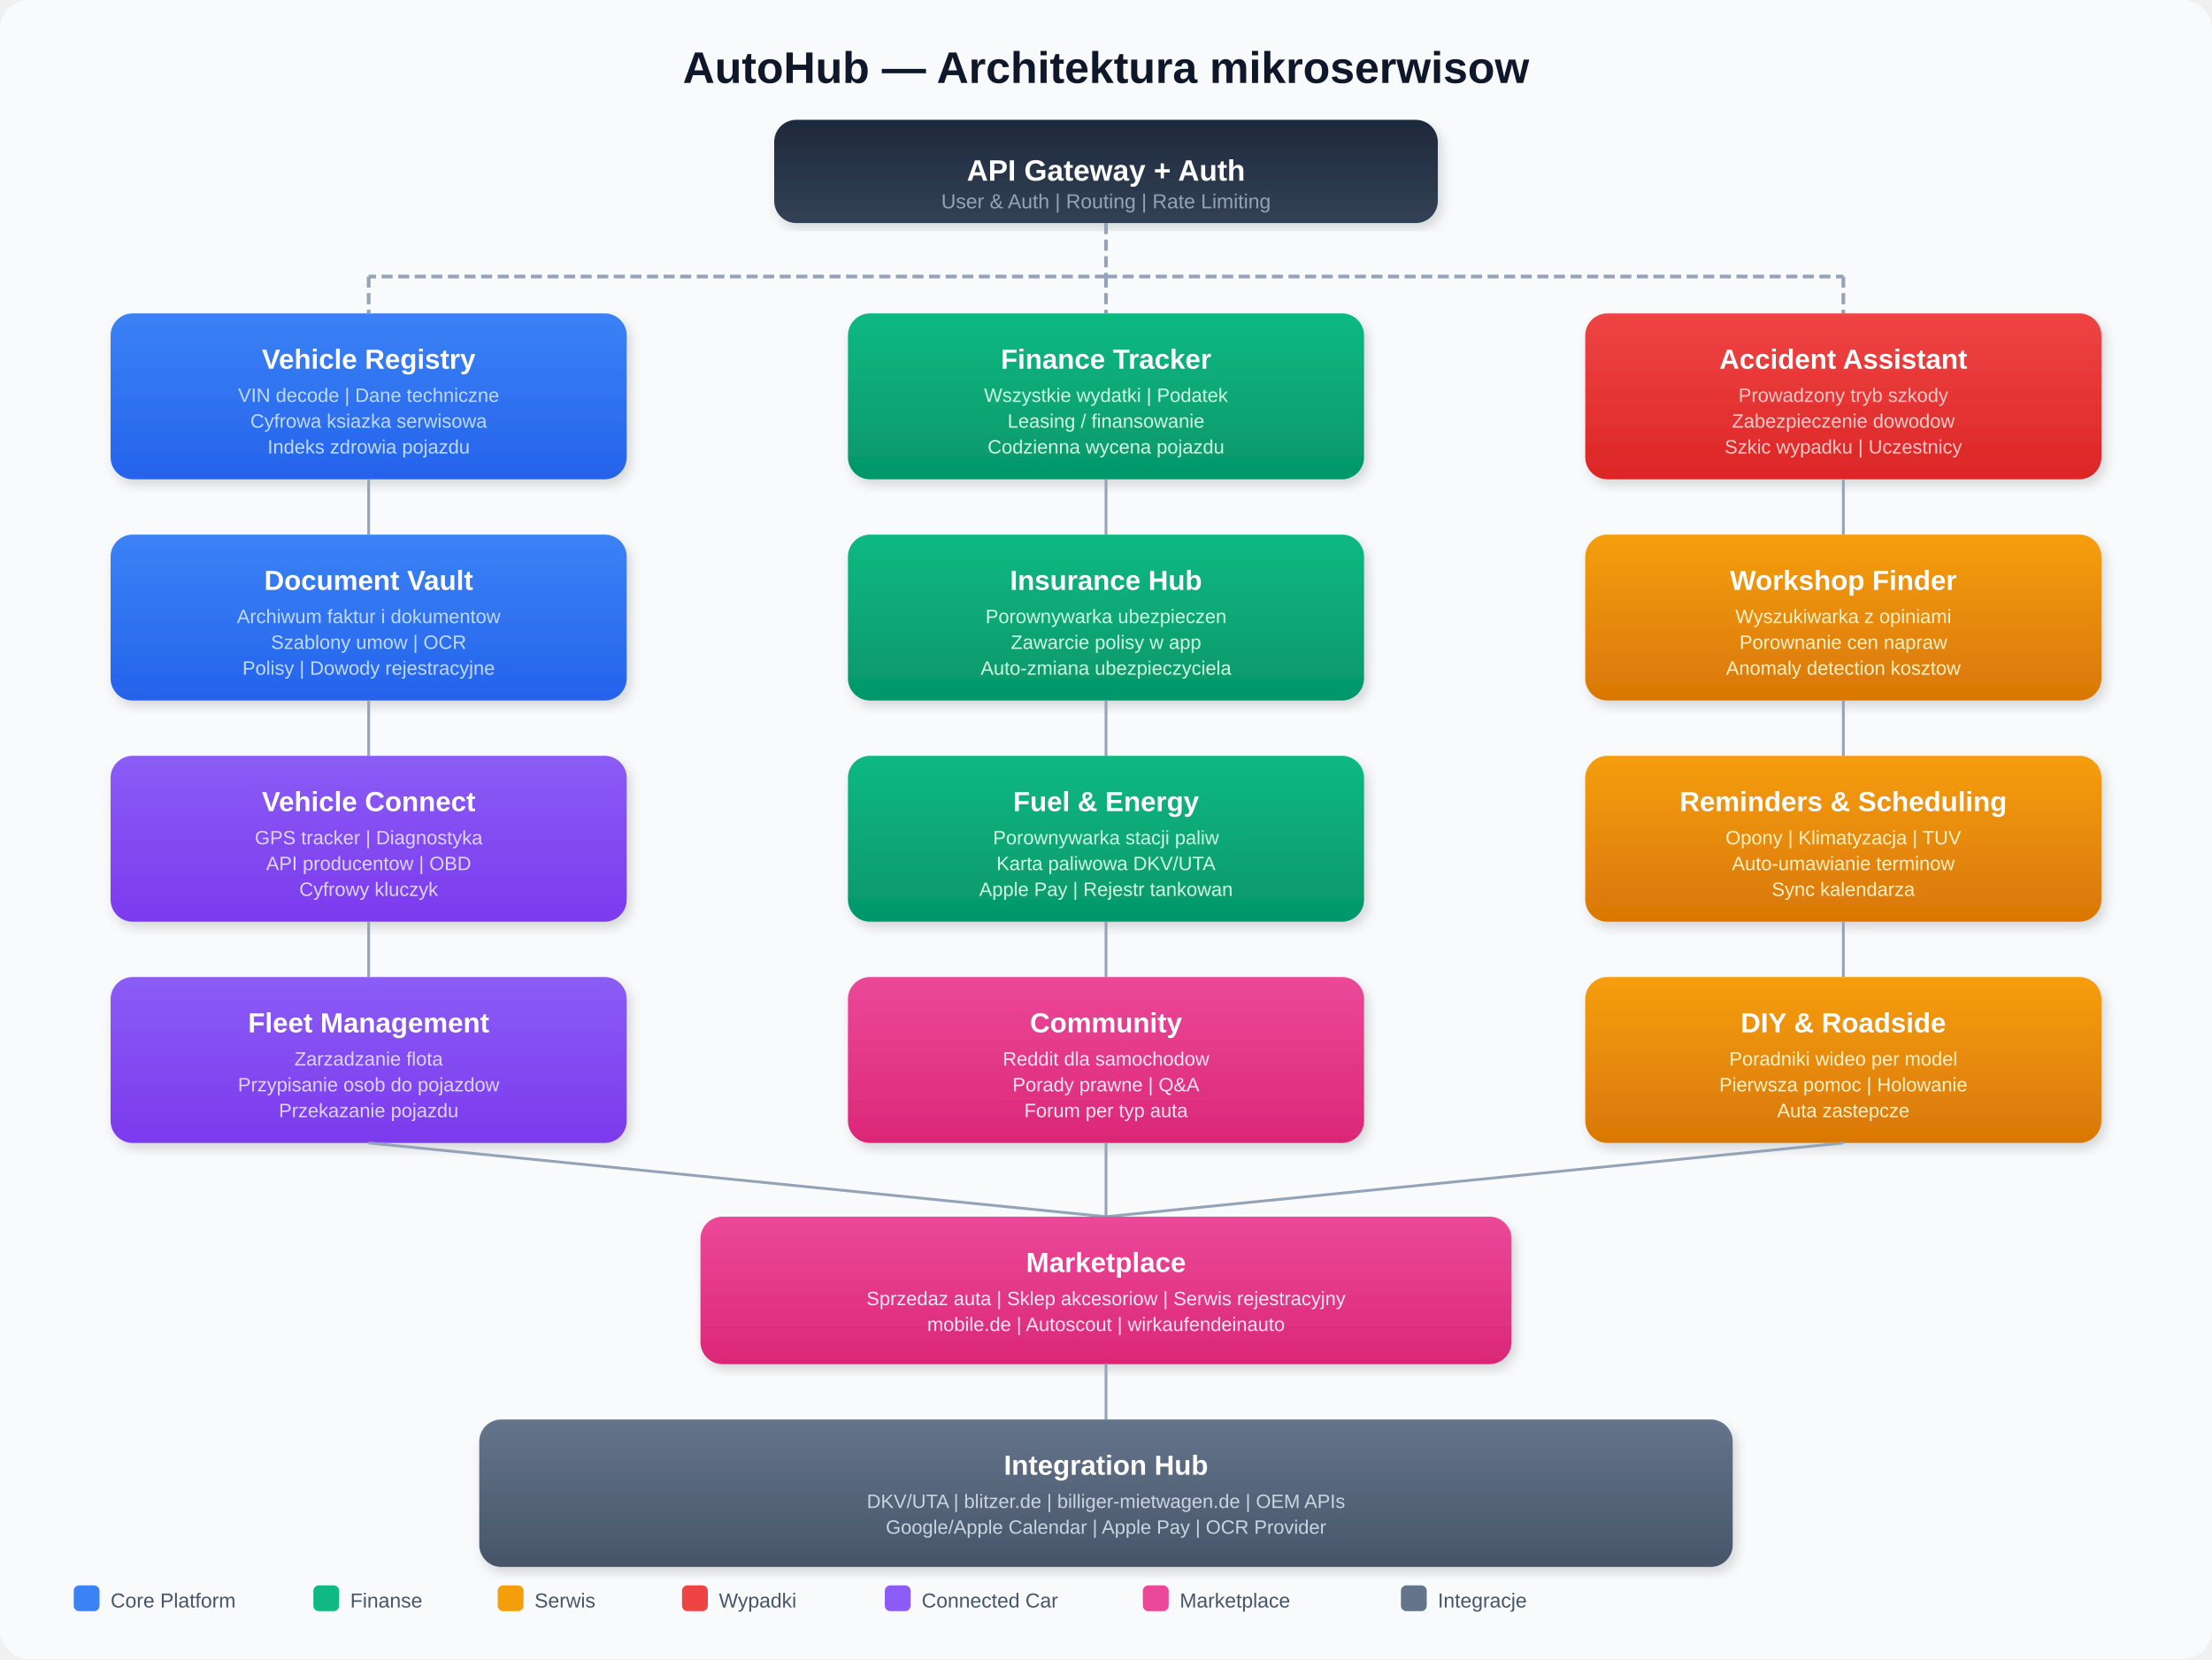
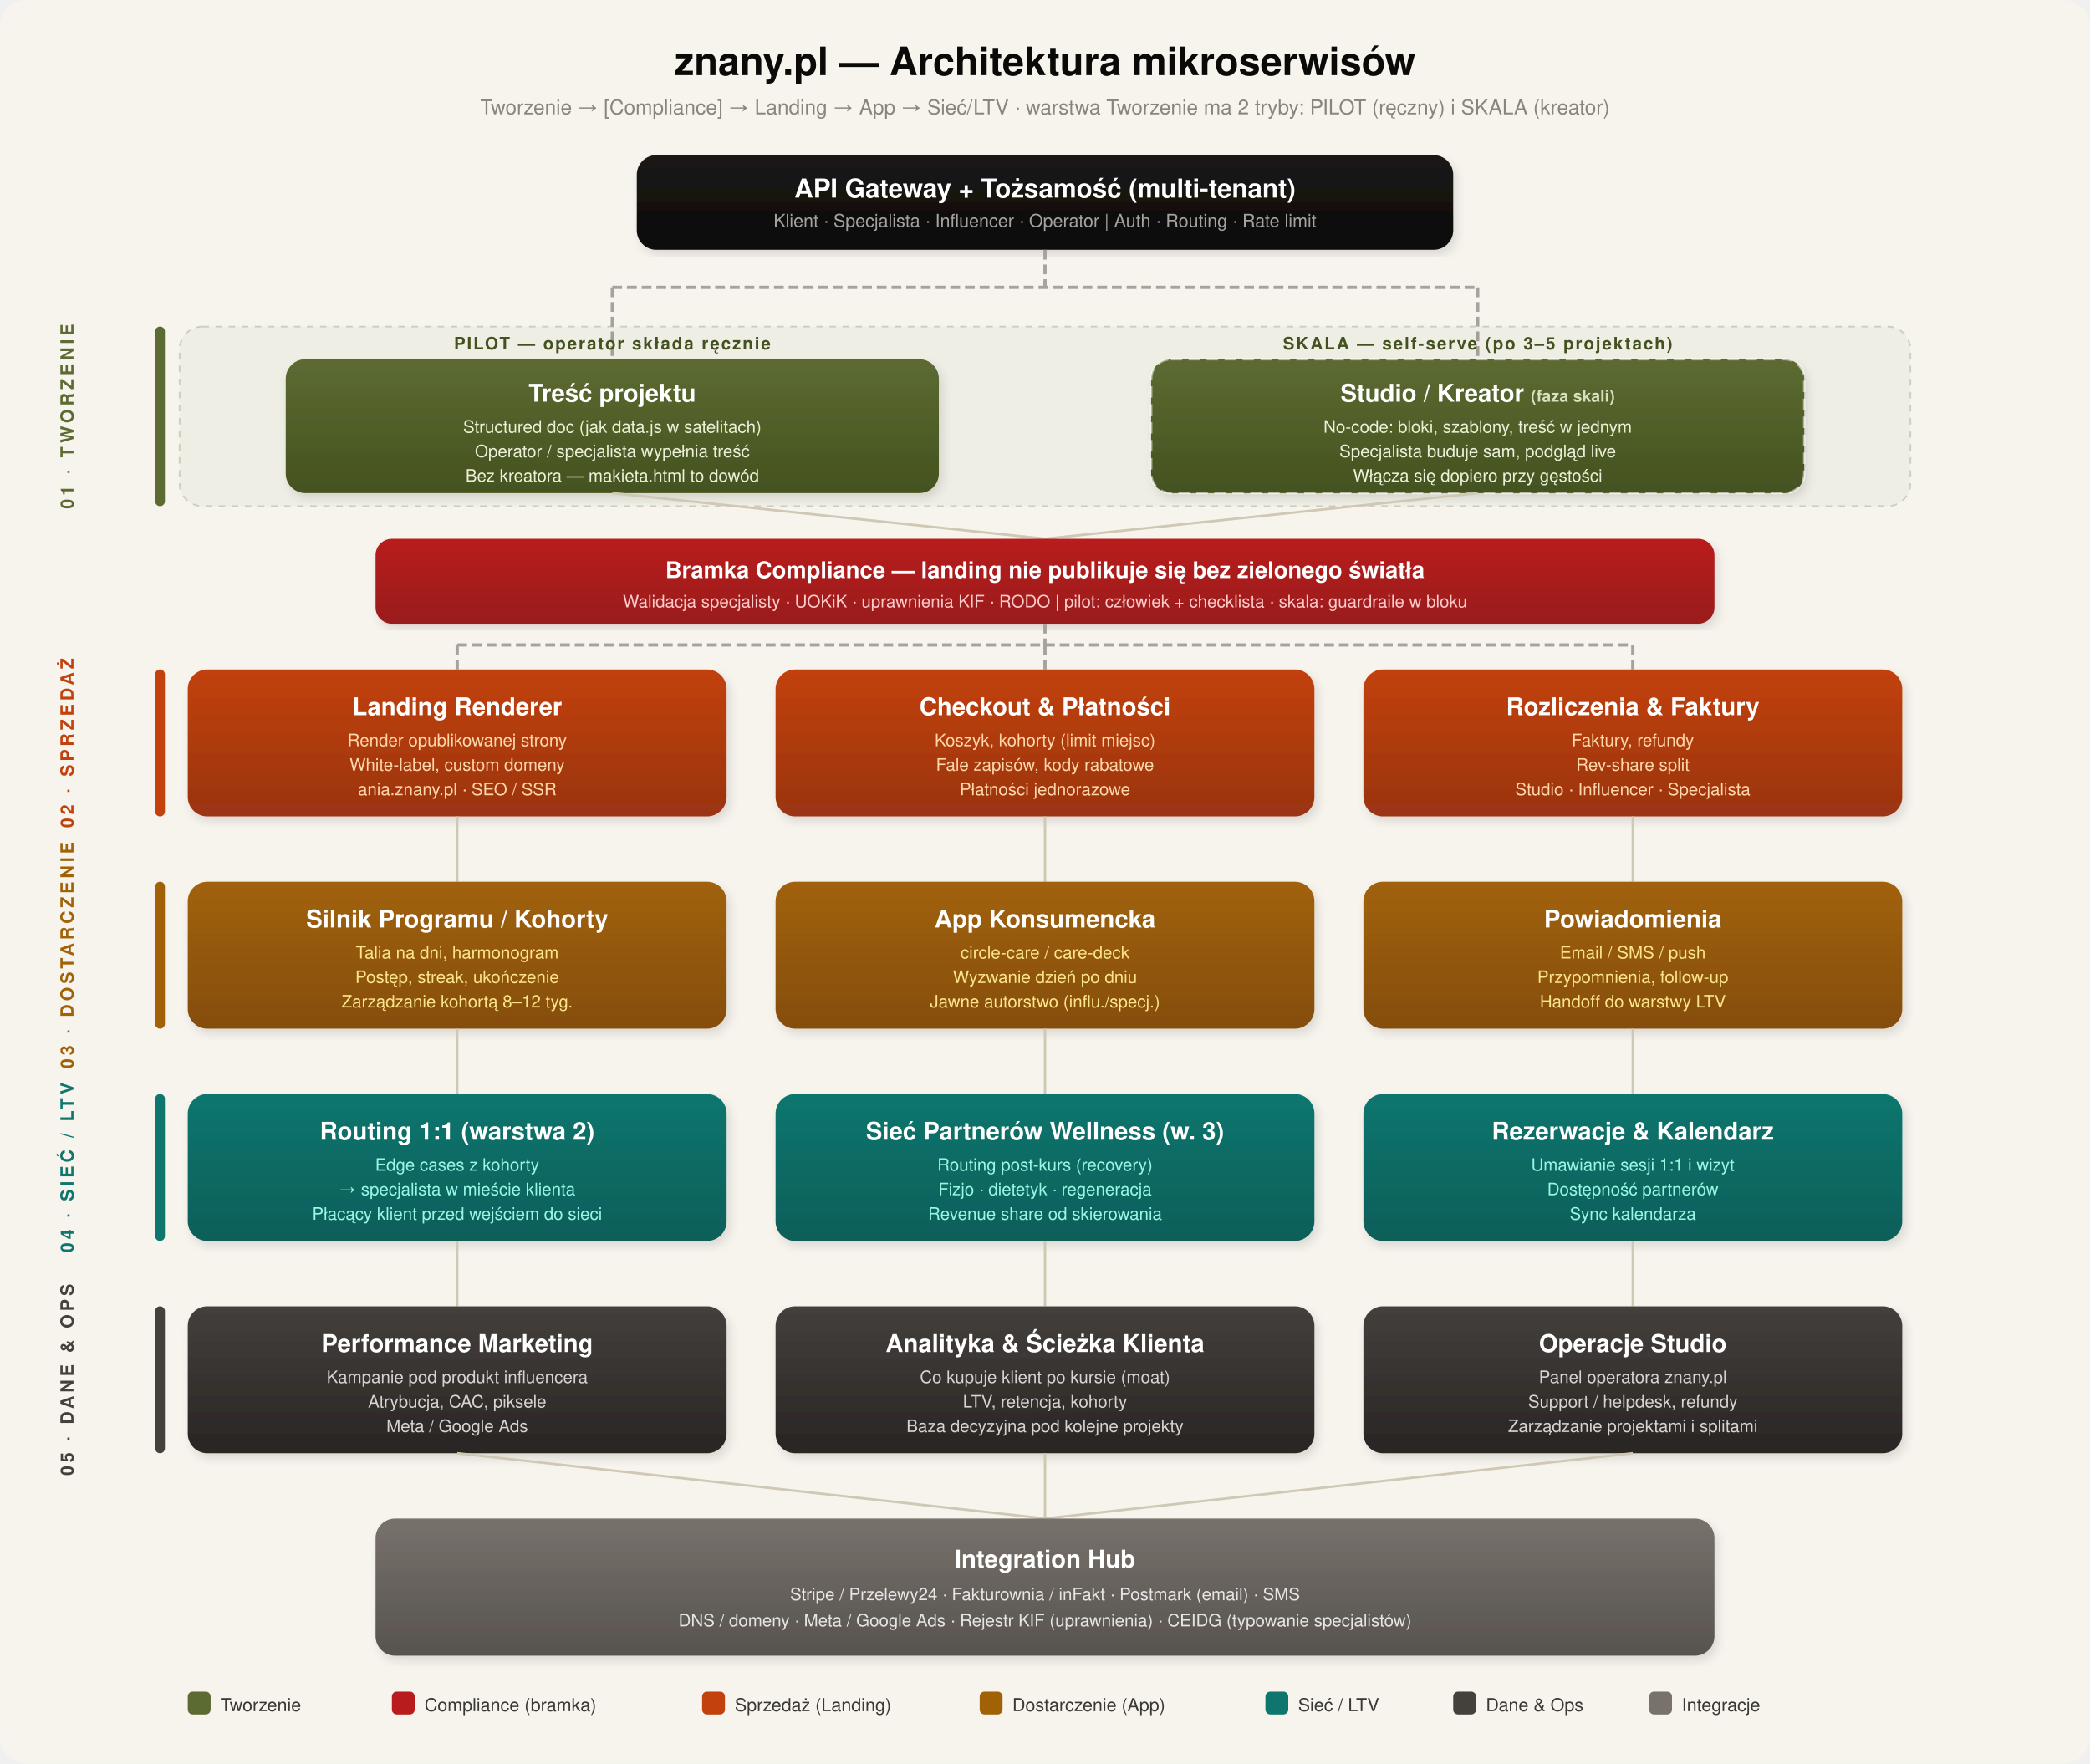
- <svg xmlns="http://www.w3.org/2000/svg" viewBox="0 0 1200 900" font-family="Segoe UI, Arial, sans-serif">
+ <svg xmlns="http://www.w3.org/2000/svg" viewBox="0 0 1280 1080" font-family="Helvetica Neue, Helvetica, Arial, sans-serif">
  <defs>
    <filter id="shadow" x="-4%" y="-4%" width="108%" height="112%">
-       <feDropShadow dx="2" dy="3" stdDeviation="3" flood-opacity="0.15" />
+       <feDropShadow dx="2" dy="3" stdDeviation="3" flood-opacity="0.12" />
    </filter>
    <linearGradient id="gw" x1="0" y1="0" x2="0" y2="1">
-       <stop offset="0%" stop-color="#1e293b" />
-       <stop offset="100%" stop-color="#334155" />
+       <stop offset="0%" stop-color="#1c1917" />
+       <stop offset="100%" stop-color="#0a0a08" />
    </linearGradient>
-     <linearGradient id="core" x1="0" y1="0" x2="0" y2="1">
-       <stop offset="0%" stop-color="#3b82f6" />
-       <stop offset="100%" stop-color="#2563eb" />
+     <linearGradient id="studio" x1="0" y1="0" x2="0" y2="1">
+       <stop offset="0%" stop-color="#5c6b32" />
+       <stop offset="100%" stop-color="#44521f" />
    </linearGradient>
-     <linearGradient id="fin" x1="0" y1="0" x2="0" y2="1">
-       <stop offset="0%" stop-color="#10b981" />
-       <stop offset="100%" stop-color="#059669" />
+     <linearGradient id="land" x1="0" y1="0" x2="0" y2="1">
+       <stop offset="0%" stop-color="#c2410c" />
+       <stop offset="100%" stop-color="#9a3412" />
    </linearGradient>
-     <linearGradient id="srv" x1="0" y1="0" x2="0" y2="1">
-       <stop offset="0%" stop-color="#f59e0b" />
-       <stop offset="100%" stop-color="#d97706" />
+     <linearGradient id="app" x1="0" y1="0" x2="0" y2="1">
+       <stop offset="0%" stop-color="#a16207" />
+       <stop offset="100%" stop-color="#854d0e" />
    </linearGradient>
-     <linearGradient id="acc" x1="0" y1="0" x2="0" y2="1">
-       <stop offset="0%" stop-color="#ef4444" />
-       <stop offset="100%" stop-color="#dc2626" />
+     <linearGradient id="ltv" x1="0" y1="0" x2="0" y2="1">
+       <stop offset="0%" stop-color="#0f766e" />
+       <stop offset="100%" stop-color="#115e59" />
    </linearGradient>
-     <linearGradient id="con" x1="0" y1="0" x2="0" y2="1">
-       <stop offset="0%" stop-color="#8b5cf6" />
-       <stop offset="100%" stop-color="#7c3aed" />
+     <linearGradient id="comp" x1="0" y1="0" x2="0" y2="1">
+       <stop offset="0%" stop-color="#b91c1c" />
+       <stop offset="100%" stop-color="#991b1b" />
    </linearGradient>
-     <linearGradient id="mkt" x1="0" y1="0" x2="0" y2="1">
-       <stop offset="0%" stop-color="#ec4899" />
-       <stop offset="100%" stop-color="#db2777" />
+     <linearGradient id="ops" x1="0" y1="0" x2="0" y2="1">
+       <stop offset="0%" stop-color="#44403c" />
+       <stop offset="100%" stop-color="#292524" />
    </linearGradient>
    <linearGradient id="integ" x1="0" y1="0" x2="0" y2="1">
-       <stop offset="0%" stop-color="#64748b" />
-       <stop offset="100%" stop-color="#475569" />
+       <stop offset="0%" stop-color="#78716c" />
+       <stop offset="100%" stop-color="#57534e" />
    </linearGradient>
  </defs>
-   <rect width="1200" height="900" rx="16" fill="#f8fafc" />
-   <text x="600" y="45" text-anchor="middle" font-size="24" font-weight="700" fill="#0f172a">AutoHub — Architektura mikroserwisow</text>
-   <rect x="420" y="65" width="360" height="56" rx="12" fill="url(#gw)" filter="url(#shadow)" />
-   <text x="600" y="98" text-anchor="middle" font-size="16" font-weight="600" fill="#fff">API Gateway + Auth</text>
-   <text x="600" y="113" text-anchor="middle" font-size="11" fill="#94a3b8">User &amp; Auth  |  Routing  |  Rate Limiting</text>
-   <line x1="600" y1="121" x2="600" y2="150" stroke="#94a3b8" stroke-width="2" stroke-dasharray="6,3" />
-   <line x1="600" y1="150" x2="200" y2="150" stroke="#94a3b8" stroke-width="2" stroke-dasharray="6,3" />
-   <line x1="600" y1="150" x2="1000" y2="150" stroke="#94a3b8" stroke-width="2" stroke-dasharray="6,3" />
-   <line x1="200" y1="150" x2="200" y2="170" stroke="#94a3b8" stroke-width="2" stroke-dasharray="6,3" />
-   <line x1="600" y1="150" x2="600" y2="170" stroke="#94a3b8" stroke-width="2" stroke-dasharray="6,3" />
-   <line x1="1000" y1="150" x2="1000" y2="170" stroke="#94a3b8" stroke-width="2" stroke-dasharray="6,3" />
-   <rect x="60" y="170" width="280" height="90" rx="12" fill="url(#core)" filter="url(#shadow)" />
-   <text x="200" y="200" text-anchor="middle" font-size="15" font-weight="700" fill="#fff">Vehicle Registry</text>
-   <text x="200" y="218" text-anchor="middle" font-size="10.5" fill="#bfdbfe">VIN decode | Dane techniczne</text>
-   <text x="200" y="232" text-anchor="middle" font-size="10.5" fill="#bfdbfe">Cyfrowa ksiazka serwisowa</text>
-   <text x="200" y="246" text-anchor="middle" font-size="10.5" fill="#bfdbfe">Indeks zdrowia pojazdu</text>
-   <rect x="460" y="170" width="280" height="90" rx="12" fill="url(#fin)" filter="url(#shadow)" />
-   <text x="600" y="200" text-anchor="middle" font-size="15" font-weight="700" fill="#fff">Finance Tracker</text>
-   <text x="600" y="218" text-anchor="middle" font-size="10.5" fill="#d1fae5">Wszystkie wydatki | Podatek</text>
-   <text x="600" y="232" text-anchor="middle" font-size="10.5" fill="#d1fae5">Leasing / finansowanie</text>
-   <text x="600" y="246" text-anchor="middle" font-size="10.5" fill="#d1fae5">Codzienna wycena pojazdu</text>
-   <rect x="860" y="170" width="280" height="90" rx="12" fill="url(#acc)" filter="url(#shadow)" />
-   <text x="1000" y="200" text-anchor="middle" font-size="15" font-weight="700" fill="#fff">Accident Assistant</text>
-   <text x="1000" y="218" text-anchor="middle" font-size="10.5" fill="#fecaca">Prowadzony tryb szkody</text>
-   <text x="1000" y="232" text-anchor="middle" font-size="10.5" fill="#fecaca">Zabezpieczenie dowodow</text>
-   <text x="1000" y="246" text-anchor="middle" font-size="10.5" fill="#fecaca">Szkic wypadku | Uczestnicy</text>
-   <line x1="200" y1="260" x2="200" y2="290" stroke="#94a3b8" stroke-width="1.5" />
-   <line x1="600" y1="260" x2="600" y2="290" stroke="#94a3b8" stroke-width="1.5" />
-   <line x1="1000" y1="260" x2="1000" y2="290" stroke="#94a3b8" stroke-width="1.5" />
-   <rect x="60" y="290" width="280" height="90" rx="12" fill="url(#core)" filter="url(#shadow)" />
-   <text x="200" y="320" text-anchor="middle" font-size="15" font-weight="700" fill="#fff">Document Vault</text>
-   <text x="200" y="338" text-anchor="middle" font-size="10.5" fill="#bfdbfe">Archiwum faktur i dokumentow</text>
-   <text x="200" y="352" text-anchor="middle" font-size="10.5" fill="#bfdbfe">Szablony umow | OCR</text>
-   <text x="200" y="366" text-anchor="middle" font-size="10.5" fill="#bfdbfe">Polisy | Dowody rejestracyjne</text>
-   <rect x="460" y="290" width="280" height="90" rx="12" fill="url(#fin)" filter="url(#shadow)" />
-   <text x="600" y="320" text-anchor="middle" font-size="15" font-weight="700" fill="#fff">Insurance Hub</text>
-   <text x="600" y="338" text-anchor="middle" font-size="10.5" fill="#d1fae5">Porownywarka ubezpieczen</text>
-   <text x="600" y="352" text-anchor="middle" font-size="10.5" fill="#d1fae5">Zawarcie polisy w app</text>
-   <text x="600" y="366" text-anchor="middle" font-size="10.5" fill="#d1fae5">Auto-zmiana ubezpieczyciela</text>
-   <rect x="860" y="290" width="280" height="90" rx="12" fill="url(#srv)" filter="url(#shadow)" />
-   <text x="1000" y="320" text-anchor="middle" font-size="15" font-weight="700" fill="#fff">Workshop Finder</text>
-   <text x="1000" y="338" text-anchor="middle" font-size="10.5" fill="#fef3c7">Wyszukiwarka z opiniami</text>
-   <text x="1000" y="352" text-anchor="middle" font-size="10.5" fill="#fef3c7">Porownanie cen napraw</text>
-   <text x="1000" y="366" text-anchor="middle" font-size="10.5" fill="#fef3c7">Anomaly detection kosztow</text>
-   <line x1="200" y1="380" x2="200" y2="410" stroke="#94a3b8" stroke-width="1.5" />
-   <line x1="600" y1="380" x2="600" y2="410" stroke="#94a3b8" stroke-width="1.5" />
-   <line x1="1000" y1="380" x2="1000" y2="410" stroke="#94a3b8" stroke-width="1.5" />
-   <rect x="60" y="410" width="280" height="90" rx="12" fill="url(#con)" filter="url(#shadow)" />
-   <text x="200" y="440" text-anchor="middle" font-size="15" font-weight="700" fill="#fff">Vehicle Connect</text>
-   <text x="200" y="458" text-anchor="middle" font-size="10.5" fill="#ddd6fe">GPS tracker | Diagnostyka</text>
-   <text x="200" y="472" text-anchor="middle" font-size="10.5" fill="#ddd6fe">API producentow | OBD</text>
-   <text x="200" y="486" text-anchor="middle" font-size="10.5" fill="#ddd6fe">Cyfrowy kluczyk</text>
-   <rect x="460" y="410" width="280" height="90" rx="12" fill="url(#fin)" filter="url(#shadow)" />
-   <text x="600" y="440" text-anchor="middle" font-size="15" font-weight="700" fill="#fff">Fuel &amp; Energy</text>
-   <text x="600" y="458" text-anchor="middle" font-size="10.5" fill="#d1fae5">Porownywarka stacji paliw</text>
-   <text x="600" y="472" text-anchor="middle" font-size="10.5" fill="#d1fae5">Karta paliwowa DKV/UTA</text>
-   <text x="600" y="486" text-anchor="middle" font-size="10.5" fill="#d1fae5">Apple Pay | Rejestr tankowan</text>
-   <rect x="860" y="410" width="280" height="90" rx="12" fill="url(#srv)" filter="url(#shadow)" />
-   <text x="1000" y="440" text-anchor="middle" font-size="15" font-weight="700" fill="#fff">Reminders &amp; Scheduling</text>
-   <text x="1000" y="458" text-anchor="middle" font-size="10.5" fill="#fef3c7">Opony | Klimatyzacja | TUV</text>
-   <text x="1000" y="472" text-anchor="middle" font-size="10.5" fill="#fef3c7">Auto-umawianie terminow</text>
-   <text x="1000" y="486" text-anchor="middle" font-size="10.5" fill="#fef3c7">Sync kalendarza</text>
-   <line x1="200" y1="500" x2="200" y2="530" stroke="#94a3b8" stroke-width="1.5" />
-   <line x1="600" y1="500" x2="600" y2="530" stroke="#94a3b8" stroke-width="1.5" />
-   <line x1="1000" y1="500" x2="1000" y2="530" stroke="#94a3b8" stroke-width="1.5" />
-   <rect x="60" y="530" width="280" height="90" rx="12" fill="url(#con)" filter="url(#shadow)" />
-   <text x="200" y="560" text-anchor="middle" font-size="15" font-weight="700" fill="#fff">Fleet Management</text>
-   <text x="200" y="578" text-anchor="middle" font-size="10.5" fill="#ddd6fe">Zarzadzanie flota</text>
-   <text x="200" y="592" text-anchor="middle" font-size="10.5" fill="#ddd6fe">Przypisanie osob do pojazdow</text>
-   <text x="200" y="606" text-anchor="middle" font-size="10.5" fill="#ddd6fe">Przekazanie pojazdu</text>
-   <rect x="460" y="530" width="280" height="90" rx="12" fill="url(#mkt)" filter="url(#shadow)" />
-   <text x="600" y="560" text-anchor="middle" font-size="15" font-weight="700" fill="#fff">Community</text>
-   <text x="600" y="578" text-anchor="middle" font-size="10.5" fill="#fce7f3">Reddit dla samochodow</text>
-   <text x="600" y="592" text-anchor="middle" font-size="10.5" fill="#fce7f3">Porady prawne | Q&amp;A</text>
-   <text x="600" y="606" text-anchor="middle" font-size="10.5" fill="#fce7f3">Forum per typ auta</text>
-   <rect x="860" y="530" width="280" height="90" rx="12" fill="url(#srv)" filter="url(#shadow)" />
-   <text x="1000" y="560" text-anchor="middle" font-size="15" font-weight="700" fill="#fff">DIY &amp; Roadside</text>
-   <text x="1000" y="578" text-anchor="middle" font-size="10.5" fill="#fef3c7">Poradniki wideo per model</text>
-   <text x="1000" y="592" text-anchor="middle" font-size="10.5" fill="#fef3c7">Pierwsza pomoc | Holowanie</text>
-   <text x="1000" y="606" text-anchor="middle" font-size="10.5" fill="#fef3c7">Auta zastepcze</text>
-   <line x1="200" y1="620" x2="600" y2="660" stroke="#94a3b8" stroke-width="1.5" />
-   <line x1="600" y1="620" x2="600" y2="660" stroke="#94a3b8" stroke-width="1.5" />
-   <line x1="1000" y1="620" x2="600" y2="660" stroke="#94a3b8" stroke-width="1.5" />
-   <rect x="380" y="660" width="440" height="80" rx="12" fill="url(#mkt)" filter="url(#shadow)" />
-   <text x="600" y="690" text-anchor="middle" font-size="15" font-weight="700" fill="#fff">Marketplace</text>
-   <text x="600" y="708" text-anchor="middle" font-size="10.5" fill="#fce7f3">Sprzedaz auta | Sklep akcesoriow | Serwis rejestracyjny</text>
-   <text x="600" y="722" text-anchor="middle" font-size="10.5" fill="#fce7f3">mobile.de | Autoscout | wirkaufendeinauto</text>
-   <line x1="600" y1="740" x2="600" y2="770" stroke="#94a3b8" stroke-width="1.5" />
-   <rect x="260" y="770" width="680" height="80" rx="12" fill="url(#integ)" filter="url(#shadow)" />
-   <text x="600" y="800" text-anchor="middle" font-size="15" font-weight="700" fill="#fff">Integration Hub</text>
-   <text x="600" y="818" text-anchor="middle" font-size="10.5" fill="#cbd5e1">DKV/UTA | blitzer.de | billiger-mietwagen.de | OEM APIs</text>
-   <text x="600" y="832" text-anchor="middle" font-size="10.5" fill="#cbd5e1">Google/Apple Calendar | Apple Pay | OCR Provider</text>
-   <rect x="40" y="860" width="14" height="14" rx="3" fill="#3b82f6" />
-   <text x="60" y="872" font-size="11" fill="#475569">Core Platform</text>
-   <rect x="170" y="860" width="14" height="14" rx="3" fill="#10b981" />
-   <text x="190" y="872" font-size="11" fill="#475569">Finanse</text>
-   <rect x="270" y="860" width="14" height="14" rx="3" fill="#f59e0b" />
-   <text x="290" y="872" font-size="11" fill="#475569">Serwis</text>
-   <rect x="370" y="860" width="14" height="14" rx="3" fill="#ef4444" />
-   <text x="390" y="872" font-size="11" fill="#475569">Wypadki</text>
-   <rect x="480" y="860" width="14" height="14" rx="3" fill="#8b5cf6" />
-   <text x="500" y="872" font-size="11" fill="#475569">Connected Car</text>
-   <rect x="620" y="860" width="14" height="14" rx="3" fill="#ec4899" />
-   <text x="640" y="872" font-size="11" fill="#475569">Marketplace</text>
-   <rect x="760" y="860" width="14" height="14" rx="3" fill="#64748b" />
-   <text x="780" y="872" font-size="11" fill="#475569">Integracje</text>
+   <rect width="1280" height="1080" rx="16" fill="#f7f4ee" />
+   <text x="640" y="46" text-anchor="middle" font-size="24" font-weight="700" fill="#0a0a08">znany.pl — Architektura mikroserwisów</text>
+   <text x="640" y="70" text-anchor="middle" font-size="12.5" fill="#8a857c">Tworzenie → [Compliance] → Landing → App → Sieć/LTV   ·   warstwa Tworzenie ma 2 tryby: PILOT (ręczny) i SKALA (kreator)</text>
+   <rect x="390" y="95" width="500" height="58" rx="12" fill="url(#gw)" filter="url(#shadow)" />
+   <text x="640" y="121" text-anchor="middle" font-size="16" font-weight="700" fill="#fff">API Gateway + Tożsamość (multi-tenant)</text>
+   <text x="640" y="139" text-anchor="middle" font-size="11" fill="#a8a29e">Klient · Specjalista · Influencer · Operator   |   Auth · Routing · Rate limit</text>
+   <line x1="640" y1="153" x2="640" y2="176" stroke="#a8a29e" stroke-width="2" stroke-dasharray="6,3" />
+   <line x1="375" y1="176" x2="905" y2="176" stroke="#a8a29e" stroke-width="2" stroke-dasharray="6,3" />
+   <line x1="375" y1="176" x2="375" y2="220" stroke="#a8a29e" stroke-width="2" stroke-dasharray="6,3" />
+   <line x1="905" y1="176" x2="905" y2="220" stroke="#a8a29e" stroke-width="2" stroke-dasharray="6,3" />
+   <text x="45" y="255" text-anchor="middle" font-size="11" font-weight="700" letter-spacing="2" fill="#5c6b32" transform="rotate(-90 45 255)">01 · TWORZENIE</text>
+   <rect x="95" y="200" width="6" height="110" rx="3" fill="#5c6b32" />
+   <text x="45" y="455" text-anchor="middle" font-size="11" font-weight="700" letter-spacing="2" fill="#c2410c" transform="rotate(-90 45 455)">02 · SPRZEDAŻ</text>
+   <rect x="95" y="410" width="6" height="90" rx="3" fill="#c2410c" />
+   <text x="45" y="585" text-anchor="middle" font-size="11" font-weight="700" letter-spacing="2" fill="#a16207" transform="rotate(-90 45 585)">03 · DOSTARCZENIE</text>
+   <rect x="95" y="540" width="6" height="90" rx="3" fill="#a16207" />
+   <text x="45" y="715" text-anchor="middle" font-size="11" font-weight="700" letter-spacing="2" fill="#0f766e" transform="rotate(-90 45 715)">04 · SIEĆ / LTV</text>
+   <rect x="95" y="670" width="6" height="90" rx="3" fill="#0f766e" />
+   <text x="45" y="845" text-anchor="middle" font-size="11" font-weight="700" letter-spacing="2" fill="#44403c" transform="rotate(-90 45 845)">05 · DANE &amp; OPS</text>
+   <rect x="95" y="800" width="6" height="90" rx="3" fill="#44403c" />
+   <rect x="110" y="200" width="1060" height="110" rx="14" fill="#5c6b32" fill-opacity="0.05" stroke="#5c6b32" stroke-opacity="0.25" stroke-dasharray="4,4" />
+   <text x="375" y="214" text-anchor="middle" font-size="10.5" font-weight="700" letter-spacing="1" fill="#44521f">PILOT — operator składa ręcznie</text>
+   <text x="905" y="214" text-anchor="middle" font-size="10.5" font-weight="700" letter-spacing="1" fill="#44521f">SKALA — self-serve (po 3–5 projektach)</text>
+   <rect x="175" y="220" width="400" height="82" rx="12" fill="url(#studio)" filter="url(#shadow)" />
+   <text x="375" y="246" text-anchor="middle" font-size="15" font-weight="700" fill="#fff">Treść projektu</text>
+   <text x="375" y="265" text-anchor="middle" font-size="10.5" fill="#ecf0d8">Structured doc (jak data.js w satelitach)</text>
+   <text x="375" y="280" text-anchor="middle" font-size="10.5" fill="#ecf0d8">Operator / specjalista wypełnia treść</text>
+   <text x="375" y="295" text-anchor="middle" font-size="10.5" fill="#ecf0d8">Bez kreatora — makieta.html to dowód</text>
+   <rect x="705" y="220" width="400" height="82" rx="12" fill="url(#studio)" filter="url(#shadow)" />
+   <rect x="705" y="220" width="400" height="82" rx="12" fill="none" stroke="#fff" stroke-opacity="0.55" stroke-width="1.5" stroke-dasharray="7,4" />
+   <text x="905" y="246" text-anchor="middle" font-size="15" font-weight="700" fill="#fff">Studio / Kreator <tspan font-size="10" fill="#d9e0bd">(faza skali)</tspan>
+   </text>
+   <text x="905" y="265" text-anchor="middle" font-size="10.5" fill="#ecf0d8">No-code: bloki, szablony, treść w jednym</text>
+   <text x="905" y="280" text-anchor="middle" font-size="10.5" fill="#ecf0d8">Specjalista buduje sam, podgląd live</text>
+   <text x="905" y="295" text-anchor="middle" font-size="10.5" fill="#ecf0d8">Włącza się dopiero przy gęstości</text>
+   <line x1="375" y1="302" x2="640" y2="330" stroke="#cfc8b4" stroke-width="1.5" />
+   <line x1="905" y1="302" x2="640" y2="330" stroke="#cfc8b4" stroke-width="1.5" />
+   <rect x="230" y="330" width="820" height="52" rx="10" fill="url(#comp)" filter="url(#shadow)" />
+   <text x="640" y="354" text-anchor="middle" font-size="14" font-weight="700" fill="#fff">Bramka Compliance — landing nie publikuje się bez zielonego światła</text>
+   <text x="640" y="372" text-anchor="middle" font-size="10.5" fill="#fecaca">Walidacja specjalisty · UOKiK · uprawnienia KIF · RODO    |    pilot: człowiek + checklista   ·   skala: guardraile w bloku</text>
+   <line x1="640" y1="382" x2="640" y2="395" stroke="#a8a29e" stroke-width="2" stroke-dasharray="6,3" />
+   <line x1="280" y1="395" x2="1000" y2="395" stroke="#a8a29e" stroke-width="2" stroke-dasharray="6,3" />
+   <line x1="280" y1="395" x2="280" y2="410" stroke="#a8a29e" stroke-width="2" stroke-dasharray="6,3" />
+   <line x1="640" y1="395" x2="640" y2="410" stroke="#a8a29e" stroke-width="2" stroke-dasharray="6,3" />
+   <line x1="1000" y1="395" x2="1000" y2="410" stroke="#a8a29e" stroke-width="2" stroke-dasharray="6,3" />
+   <rect x="115" y="410" width="330" height="90" rx="12" fill="url(#land)" filter="url(#shadow)" />
+   <text x="280" y="438" text-anchor="middle" font-size="15" font-weight="700" fill="#fff">Landing Renderer</text>
+   <text x="280" y="457" text-anchor="middle" font-size="10.5" fill="#fed7aa">Render opublikowanej strony</text>
+   <text x="280" y="472" text-anchor="middle" font-size="10.5" fill="#fed7aa">White-label, custom domeny</text>
+   <text x="280" y="487" text-anchor="middle" font-size="10.5" fill="#fed7aa">ania.znany.pl · SEO / SSR</text>
+   <rect x="475" y="410" width="330" height="90" rx="12" fill="url(#land)" filter="url(#shadow)" />
+   <text x="640" y="438" text-anchor="middle" font-size="15" font-weight="700" fill="#fff">Checkout &amp; Płatności</text>
+   <text x="640" y="457" text-anchor="middle" font-size="10.5" fill="#fed7aa">Koszyk, kohorty (limit miejsc)</text>
+   <text x="640" y="472" text-anchor="middle" font-size="10.5" fill="#fed7aa">Fale zapisów, kody rabatowe</text>
+   <text x="640" y="487" text-anchor="middle" font-size="10.5" fill="#fed7aa">Płatności jednorazowe</text>
+   <rect x="835" y="410" width="330" height="90" rx="12" fill="url(#land)" filter="url(#shadow)" />
+   <text x="1000" y="438" text-anchor="middle" font-size="15" font-weight="700" fill="#fff">Rozliczenia &amp; Faktury</text>
+   <text x="1000" y="457" text-anchor="middle" font-size="10.5" fill="#fed7aa">Faktury, refundy</text>
+   <text x="1000" y="472" text-anchor="middle" font-size="10.5" fill="#fed7aa">Rev-share split</text>
+   <text x="1000" y="487" text-anchor="middle" font-size="10.5" fill="#fed7aa">Studio · Influencer · Specjalista</text>
+   <line x1="280" y1="500" x2="280" y2="540" stroke="#cfc8b4" stroke-width="1.5" />
+   <line x1="640" y1="500" x2="640" y2="540" stroke="#cfc8b4" stroke-width="1.5" />
+   <line x1="1000" y1="500" x2="1000" y2="540" stroke="#cfc8b4" stroke-width="1.5" />
+   <rect x="115" y="540" width="330" height="90" rx="12" fill="url(#app)" filter="url(#shadow)" />
+   <text x="280" y="568" text-anchor="middle" font-size="15" font-weight="700" fill="#fff">Silnik Programu / Kohorty</text>
+   <text x="280" y="587" text-anchor="middle" font-size="10.5" fill="#fde68a">Talia na dni, harmonogram</text>
+   <text x="280" y="602" text-anchor="middle" font-size="10.5" fill="#fde68a">Postęp, streak, ukończenie</text>
+   <text x="280" y="617" text-anchor="middle" font-size="10.5" fill="#fde68a">Zarządzanie kohortą 8–12 tyg.</text>
+   <rect x="475" y="540" width="330" height="90" rx="12" fill="url(#app)" filter="url(#shadow)" />
+   <text x="640" y="568" text-anchor="middle" font-size="15" font-weight="700" fill="#fff">App Konsumencka</text>
+   <text x="640" y="587" text-anchor="middle" font-size="10.5" fill="#fde68a">circle-care / care-deck</text>
+   <text x="640" y="602" text-anchor="middle" font-size="10.5" fill="#fde68a">Wyzwanie dzień po dniu</text>
+   <text x="640" y="617" text-anchor="middle" font-size="10.5" fill="#fde68a">Jawne autorstwo (influ./specj.)</text>
+   <rect x="835" y="540" width="330" height="90" rx="12" fill="url(#app)" filter="url(#shadow)" />
+   <text x="1000" y="568" text-anchor="middle" font-size="15" font-weight="700" fill="#fff">Powiadomienia</text>
+   <text x="1000" y="587" text-anchor="middle" font-size="10.5" fill="#fde68a">Email / SMS / push</text>
+   <text x="1000" y="602" text-anchor="middle" font-size="10.5" fill="#fde68a">Przypomnienia, follow-up</text>
+   <text x="1000" y="617" text-anchor="middle" font-size="10.5" fill="#fde68a">Handoff do warstwy LTV</text>
+   <line x1="280" y1="630" x2="280" y2="670" stroke="#cfc8b4" stroke-width="1.5" />
+   <line x1="640" y1="630" x2="640" y2="670" stroke="#cfc8b4" stroke-width="1.5" />
+   <line x1="1000" y1="630" x2="1000" y2="670" stroke="#cfc8b4" stroke-width="1.5" />
+   <rect x="115" y="670" width="330" height="90" rx="12" fill="url(#ltv)" filter="url(#shadow)" />
+   <text x="280" y="698" text-anchor="middle" font-size="15" font-weight="700" fill="#fff">Routing 1:1 (warstwa 2)</text>
+   <text x="280" y="717" text-anchor="middle" font-size="10.5" fill="#99f6e4">Edge cases z kohorty</text>
+   <text x="280" y="732" text-anchor="middle" font-size="10.5" fill="#99f6e4">→ specjalista w mieście klienta</text>
+   <text x="280" y="747" text-anchor="middle" font-size="10.5" fill="#99f6e4">Płacący klient przed wejściem do sieci</text>
+   <rect x="475" y="670" width="330" height="90" rx="12" fill="url(#ltv)" filter="url(#shadow)" />
+   <text x="640" y="698" text-anchor="middle" font-size="15" font-weight="700" fill="#fff">Sieć Partnerów Wellness (w. 3)</text>
+   <text x="640" y="717" text-anchor="middle" font-size="10.5" fill="#99f6e4">Routing post-kurs (recovery)</text>
+   <text x="640" y="732" text-anchor="middle" font-size="10.5" fill="#99f6e4">Fizjo · dietetyk · regeneracja</text>
+   <text x="640" y="747" text-anchor="middle" font-size="10.5" fill="#99f6e4">Revenue share od skierowania</text>
+   <rect x="835" y="670" width="330" height="90" rx="12" fill="url(#ltv)" filter="url(#shadow)" />
+   <text x="1000" y="698" text-anchor="middle" font-size="15" font-weight="700" fill="#fff">Rezerwacje &amp; Kalendarz</text>
+   <text x="1000" y="717" text-anchor="middle" font-size="10.5" fill="#99f6e4">Umawianie sesji 1:1 i wizyt</text>
+   <text x="1000" y="732" text-anchor="middle" font-size="10.5" fill="#99f6e4">Dostępność partnerów</text>
+   <text x="1000" y="747" text-anchor="middle" font-size="10.5" fill="#99f6e4">Sync kalendarza</text>
+   <line x1="280" y1="760" x2="280" y2="800" stroke="#cfc8b4" stroke-width="1.5" />
+   <line x1="640" y1="760" x2="640" y2="800" stroke="#cfc8b4" stroke-width="1.5" />
+   <line x1="1000" y1="760" x2="1000" y2="800" stroke="#cfc8b4" stroke-width="1.5" />
+   <rect x="115" y="800" width="330" height="90" rx="12" fill="url(#ops)" filter="url(#shadow)" />
+   <text x="280" y="828" text-anchor="middle" font-size="15" font-weight="700" fill="#fff">Performance Marketing</text>
+   <text x="280" y="847" text-anchor="middle" font-size="10.5" fill="#d6d3d1">Kampanie pod produkt influencera</text>
+   <text x="280" y="862" text-anchor="middle" font-size="10.5" fill="#d6d3d1">Atrybucja, CAC, piksele</text>
+   <text x="280" y="877" text-anchor="middle" font-size="10.5" fill="#d6d3d1">Meta / Google Ads</text>
+   <rect x="475" y="800" width="330" height="90" rx="12" fill="url(#ops)" filter="url(#shadow)" />
+   <text x="640" y="828" text-anchor="middle" font-size="15" font-weight="700" fill="#fff">Analityka &amp; Ścieżka Klienta</text>
+   <text x="640" y="847" text-anchor="middle" font-size="10.5" fill="#d6d3d1">Co kupuje klient po kursie (moat)</text>
+   <text x="640" y="862" text-anchor="middle" font-size="10.5" fill="#d6d3d1">LTV, retencja, kohorty</text>
+   <text x="640" y="877" text-anchor="middle" font-size="10.5" fill="#d6d3d1">Baza decyzyjna pod kolejne projekty</text>
+   <rect x="835" y="800" width="330" height="90" rx="12" fill="url(#ops)" filter="url(#shadow)" />
+   <text x="1000" y="828" text-anchor="middle" font-size="15" font-weight="700" fill="#fff">Operacje Studio</text>
+   <text x="1000" y="847" text-anchor="middle" font-size="10.5" fill="#d6d3d1">Panel operatora znany.pl</text>
+   <text x="1000" y="862" text-anchor="middle" font-size="10.5" fill="#d6d3d1">Support / helpdesk, refundy</text>
+   <text x="1000" y="877" text-anchor="middle" font-size="10.5" fill="#d6d3d1">Zarządzanie projektami i splitami</text>
+   <line x1="280" y1="890" x2="640" y2="930" stroke="#cfc8b4" stroke-width="1.5" />
+   <line x1="640" y1="890" x2="640" y2="930" stroke="#cfc8b4" stroke-width="1.5" />
+   <line x1="1000" y1="890" x2="640" y2="930" stroke="#cfc8b4" stroke-width="1.5" />
+   <rect x="230" y="930" width="820" height="84" rx="12" fill="url(#integ)" filter="url(#shadow)" />
+   <text x="640" y="960" text-anchor="middle" font-size="15" font-weight="700" fill="#fff">Integration Hub</text>
+   <text x="640" y="980" text-anchor="middle" font-size="10.5" fill="#e7e5e4">Stripe / Przelewy24 · Fakturownia / inFakt · Postmark (email) · SMS</text>
+   <text x="640" y="996" text-anchor="middle" font-size="10.5" fill="#e7e5e4">DNS / domeny · Meta / Google Ads · Rejestr KIF (uprawnienia) · CEIDG (typowanie specjalistów)</text>
+   <rect x="115" y="1036" width="14" height="14" rx="3" fill="#5c6b32" />
+   <text x="135" y="1048" font-size="11" fill="#3a3833">Tworzenie</text>
+   <rect x="240" y="1036" width="14" height="14" rx="3" fill="#b91c1c" />
+   <text x="260" y="1048" font-size="11" fill="#3a3833">Compliance (bramka)</text>
+   <rect x="430" y="1036" width="14" height="14" rx="3" fill="#c2410c" />
+   <text x="450" y="1048" font-size="11" fill="#3a3833">Sprzedaż (Landing)</text>
+   <rect x="600" y="1036" width="14" height="14" rx="3" fill="#a16207" />
+   <text x="620" y="1048" font-size="11" fill="#3a3833">Dostarczenie (App)</text>
+   <rect x="775" y="1036" width="14" height="14" rx="3" fill="#0f766e" />
+   <text x="795" y="1048" font-size="11" fill="#3a3833">Sieć / LTV</text>
+   <rect x="890" y="1036" width="14" height="14" rx="3" fill="#44403c" />
+   <text x="910" y="1048" font-size="11" fill="#3a3833">Dane &amp; Ops</text>
+   <rect x="1010" y="1036" width="14" height="14" rx="3" fill="#78716c" />
+   <text x="1030" y="1048" font-size="11" fill="#3a3833">Integracje</text>
</svg>
